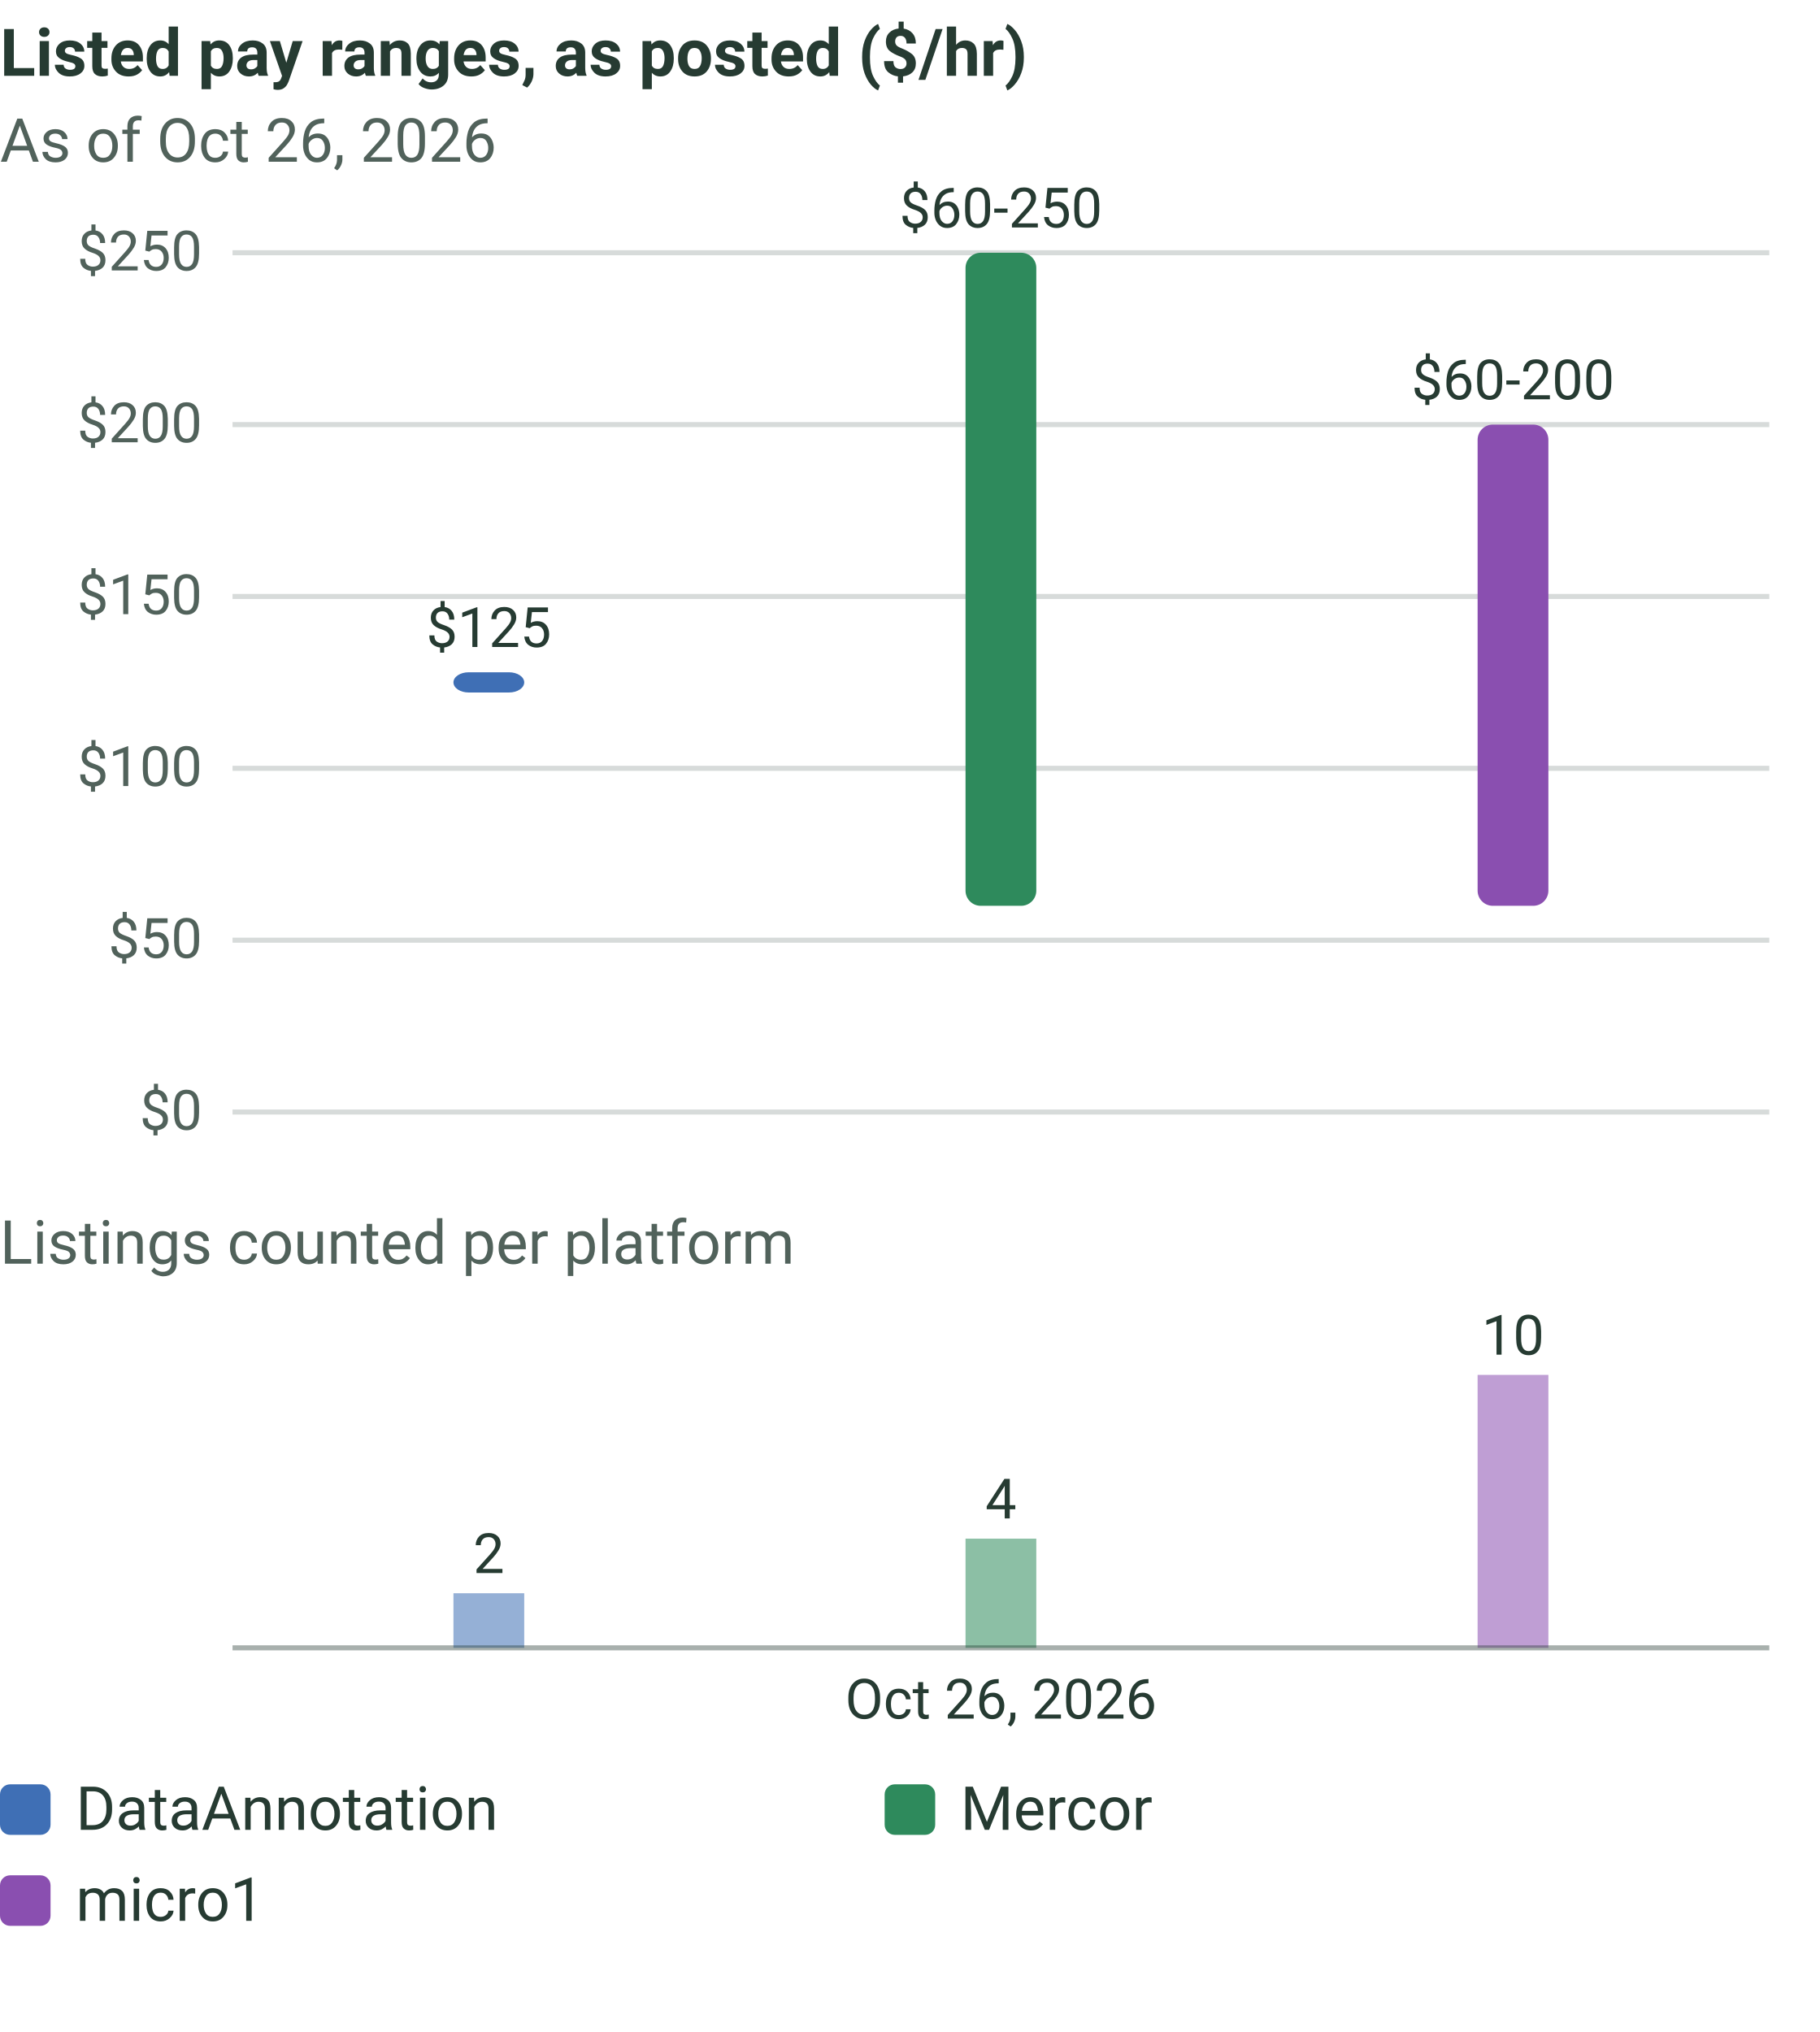
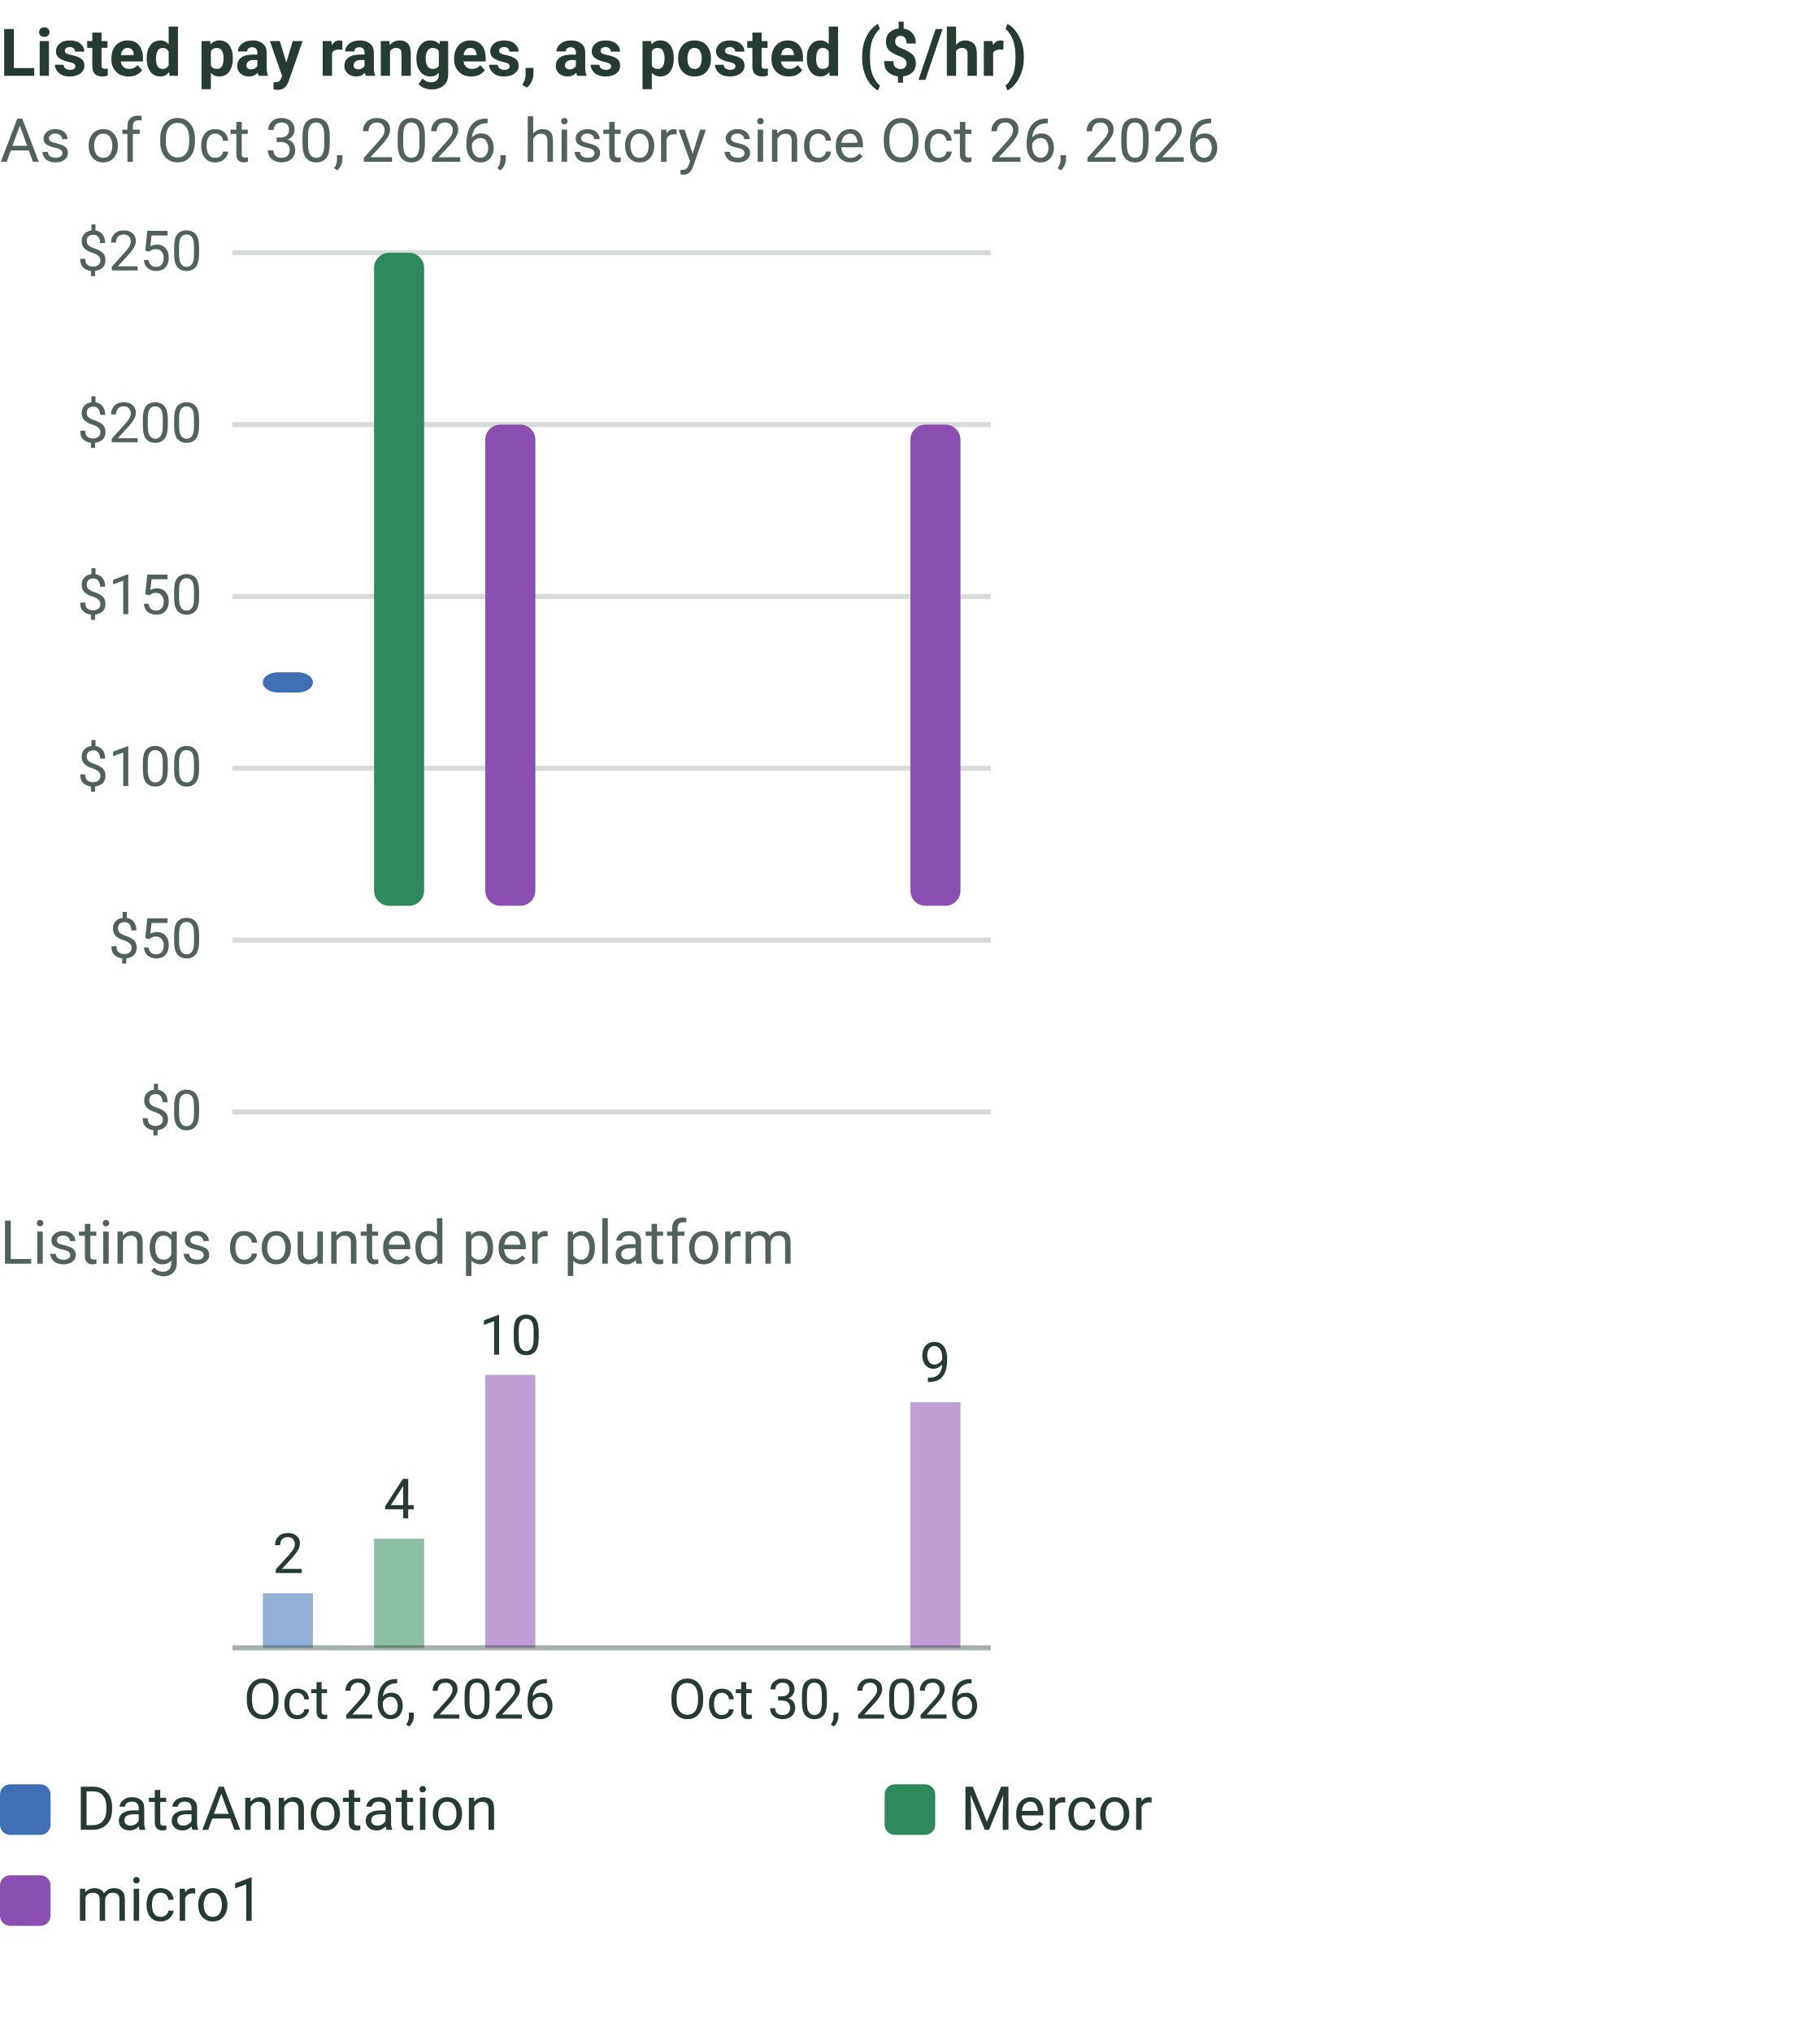
<svg xmlns="http://www.w3.org/2000/svg" class="pt-chart-svg" viewBox="0 0 360 402" width="100%" role="img" aria-labelledby="ptc-medicine-and-health-title ptc-medicine-and-health-desc" preserveAspectRatio="xMinYMin meet" font-family="system-ui, -apple-system, Segoe UI, Roboto, sans-serif" font-size="12" style="max-width:360px;height:auto;color:#263b32;background:#fffdf6">
  <text x="0" y="15" font-weight="700" font-size="13" fill="currentColor">Listed pay ranges, as posted ($/hr)</text>
-   <text x="0" y="32" font-size="12" fill="currentColor" opacity=".8">As of Oct 26, 2026</text>
-   <line x1="46" x2="350" y1="220.0" y2="220.0" stroke="currentColor" stroke-opacity=".18" />
+   <text x="0" y="32" font-size="12" fill="currentColor" opacity=".8">As of Oct 30, 2026, history since Oct 26, 2026</text>
+   <line x1="46" x2="196" y1="220.0" y2="220.0" stroke="currentColor" stroke-opacity=".18" />
  <text x="40" y="223.5" text-anchor="end" font-size="11" fill="currentColor" opacity=".8">$0</text>
-   <line x1="46" x2="350" y1="186.0" y2="186.0" stroke="currentColor" stroke-opacity=".18" />
+   <line x1="46" x2="196" y1="186.0" y2="186.0" stroke="currentColor" stroke-opacity=".18" />
  <text x="40" y="189.5" text-anchor="end" font-size="11" fill="currentColor" opacity=".8">$50</text>
-   <line x1="46" x2="350" y1="152.0" y2="152.0" stroke="currentColor" stroke-opacity=".18" />
+   <line x1="46" x2="196" y1="152.0" y2="152.0" stroke="currentColor" stroke-opacity=".18" />
  <text x="40" y="155.5" text-anchor="end" font-size="11" fill="currentColor" opacity=".8">$100</text>
-   <line x1="46" x2="350" y1="118.0" y2="118.0" stroke="currentColor" stroke-opacity=".18" />
+   <line x1="46" x2="196" y1="118.0" y2="118.0" stroke="currentColor" stroke-opacity=".18" />
  <text x="40" y="121.5" text-anchor="end" font-size="11" fill="currentColor" opacity=".8">$150</text>
-   <line x1="46" x2="350" y1="84.0" y2="84.0" stroke="currentColor" stroke-opacity=".18" />
+   <line x1="46" x2="196" y1="84.0" y2="84.0" stroke="currentColor" stroke-opacity=".18" />
  <text x="40" y="87.5" text-anchor="end" font-size="11" fill="currentColor" opacity=".8">$200</text>
-   <line x1="46" x2="350" y1="50.0" y2="50.0" stroke="currentColor" stroke-opacity=".18" />
+   <line x1="46" x2="196" y1="50.0" y2="50.0" stroke="currentColor" stroke-opacity=".18" />
  <text x="40" y="53.5" text-anchor="end" font-size="11" fill="currentColor" opacity=".8">$250</text>
-   <rect x="89.7" y="133.0" width="14.0" height="4.0" rx="3" fill="#3f6fb5" />
-   <text x="96.7" y="128.0" text-anchor="middle" font-size="11" fill="currentColor">$125</text>
-   <rect x="89.7" y="315.2" width="14.0" height="10.8" fill="#3f6fb5" fill-opacity=".55" />
-   <text x="96.7" y="311.2" text-anchor="middle" font-size="11" fill="currentColor">2</text>
-   <rect x="191.0" y="50.0" width="14.0" height="129.2" rx="3" fill="#2e8a5c" />
-   <text x="198.0" y="45.0" text-anchor="middle" font-size="11" fill="currentColor">$60-250</text>
-   <rect x="191.0" y="304.4" width="14.0" height="21.6" fill="#2e8a5c" fill-opacity=".55" />
-   <text x="198.0" y="300.4" text-anchor="middle" font-size="11" fill="currentColor">4</text>
-   <rect x="292.3" y="84.0" width="14.0" height="95.2" rx="3" fill="#8a4fb0" />
-   <text x="299.3" y="79.0" text-anchor="middle" font-size="11" fill="currentColor">$60-200</text>
-   <rect x="292.3" y="272.0" width="14.0" height="54.0" fill="#8a4fb0" fill-opacity=".55" />
-   <text x="299.3" y="268.0" text-anchor="middle" font-size="11" fill="currentColor">10</text>
-   <text x="198.0" y="340" text-anchor="middle" font-size="11" fill="currentColor">Oct 26, 2026</text>
-   <line x1="46" x2="350" y1="326" y2="326" stroke="currentColor" stroke-opacity=".4" />
+   <rect x="52.0" y="133.0" width="9.9" height="4.0" rx="3" fill="#3f6fb5" />
+   <rect x="52.0" y="315.2" width="9.9" height="10.8" fill="#3f6fb5" fill-opacity=".55" />
+   <text x="57.0" y="311.2" text-anchor="middle" font-size="11" fill="currentColor">2</text>
+   <rect x="74.0" y="50.0" width="9.9" height="129.2" rx="3" fill="#2e8a5c" />
+   <rect x="74.0" y="304.4" width="9.9" height="21.6" fill="#2e8a5c" fill-opacity=".55" />
+   <text x="79.0" y="300.4" text-anchor="middle" font-size="11" fill="currentColor">4</text>
+   <rect x="96.0" y="84.0" width="9.9" height="95.2" rx="3" fill="#8a4fb0" />
+   <rect x="96.0" y="272.0" width="9.9" height="54.0" fill="#8a4fb0" fill-opacity=".55" />
+   <text x="101.0" y="268.0" text-anchor="middle" font-size="11" fill="currentColor">10</text>
+   <text x="79.0" y="340" text-anchor="middle" font-size="11" fill="currentColor">Oct 26, 2026</text>
+   <rect x="180.1" y="84.0" width="9.9" height="95.2" rx="3" fill="#8a4fb0" />
+   <rect x="180.1" y="277.4" width="9.9" height="48.6" fill="#8a4fb0" fill-opacity=".55" />
+   <text x="185.0" y="273.4" text-anchor="middle" font-size="11" fill="currentColor">9</text>
+   <text x="163.0" y="340" text-anchor="middle" font-size="11" fill="currentColor">Oct 30, 2026</text>
+   <line x1="46" x2="196" y1="326" y2="326" stroke="currentColor" stroke-opacity=".4" />
  <text x="0" y="250" font-size="12" fill="currentColor" opacity=".8">Listings counted per platform</text>
  <rect x="0" y="353" width="10" height="10" rx="2" fill="#3f6fb5" />
  <text x="15" y="362" font-size="12" fill="currentColor">DataAnnotation</text>
  <rect x="175" y="353" width="10" height="10" rx="2" fill="#2e8a5c" />
  <text x="190" y="362" font-size="12" fill="currentColor">Mercor</text>
  <rect x="0" y="371" width="10" height="10" rx="2" fill="#8a4fb0" />
  <text x="15" y="380" font-size="12" fill="currentColor">micro1</text>
</svg>
